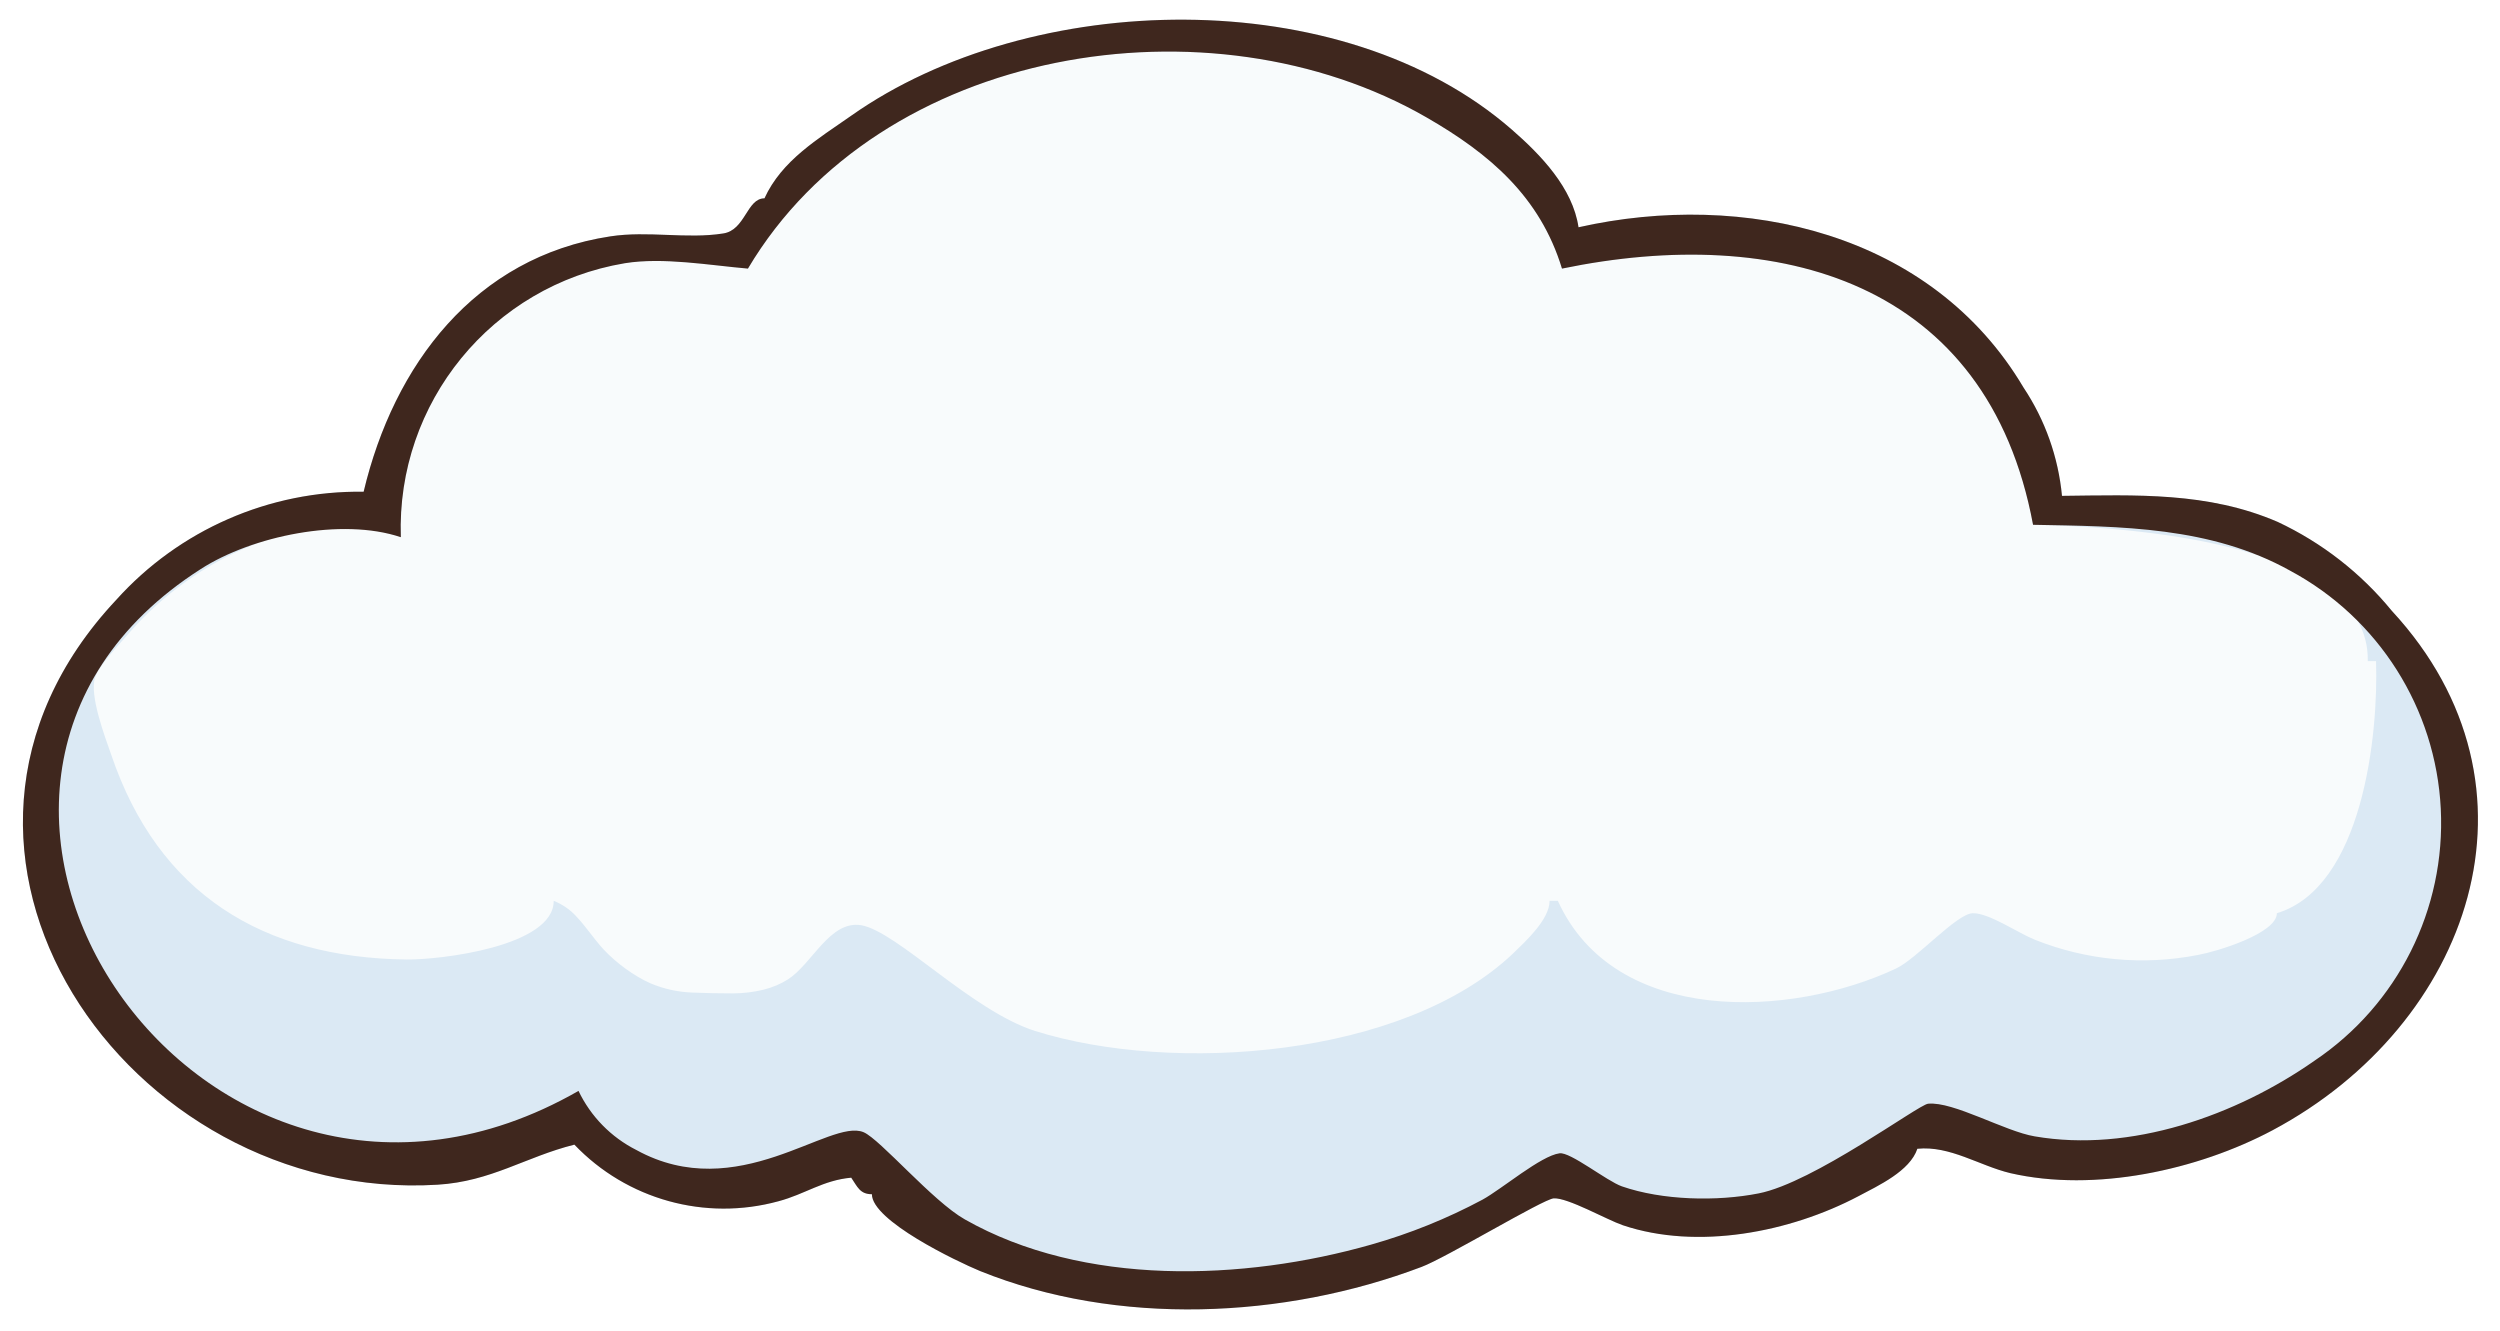
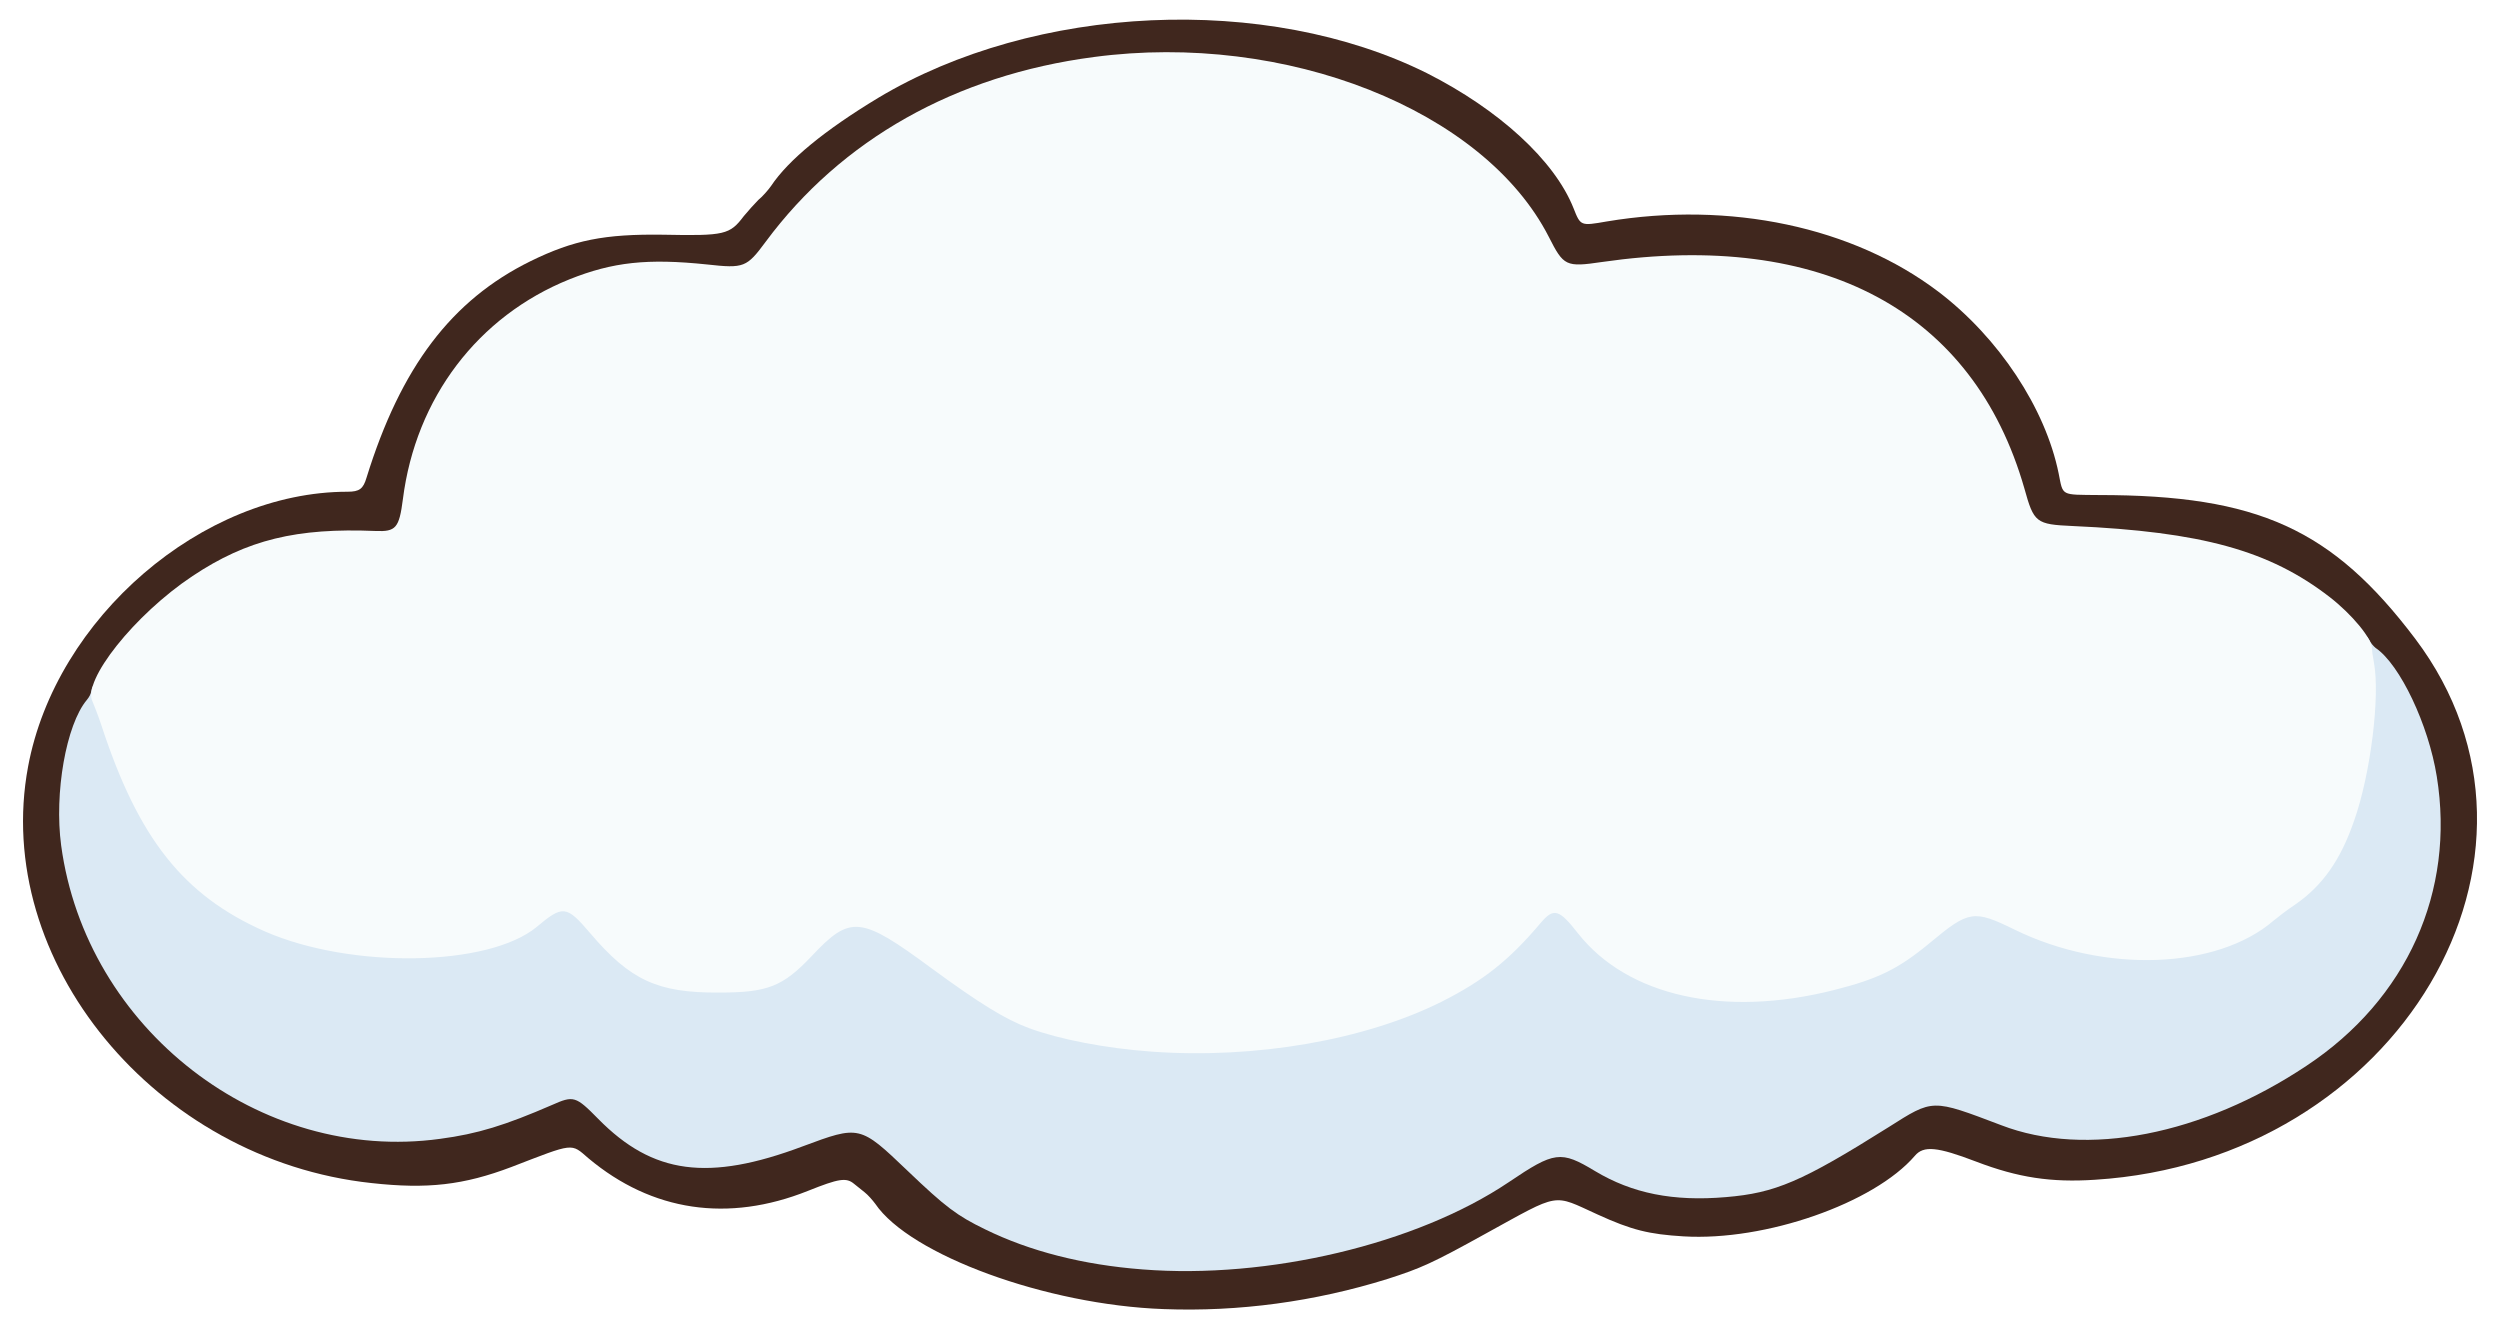
<svg xmlns="http://www.w3.org/2000/svg" viewBox="0 0 605 322" width="605" height="322">
-   <path fill="#f8fbfc" d="M382 55c40-9 85.5 1.3 107.7 38.8A57 57 0 0 1 499 120c17.9-.2 35.3-1 52.2 6.3a79 79 0 0 1 27.6 21.5c39.5 42.7 19 100.2-28.8 125.7-18.2 9.7-43.1 15.1-63.5 10.4-7.5-1.8-14.6-6.7-22.5-5.9-1.8 5.4-9.4 8.9-14.3 11.5-16.5 8.7-38.9 13.1-57 7-3.8-1.3-13.3-6.7-16.7-6.5-2.6.2-26.1 14.4-32 16.6-33.3 12.6-73.6 14.4-106.8 1-5.8-2.4-26.2-12.2-26.2-18.6-2.9 0-3.5-1.8-5-4-6.8.6-11.2 4-17.6 5.7A50 50 0 0 1 139 277c-11.9 3-20.1 8.9-33.1 9.7-75 4.6-134.6-80.9-77.8-141.5A79 79 0 0 1 88 119c7.3-30.7 26.9-56.8 59.7-61.8 9.1-1.4 18.5.7 27.3-.7 5.4-.8 5.7-8.5 10-8.5 4.2-9.2 13-14.4 21-20 43.4-30.6 118.8-32.5 159.9 3.4 7 6.1 14.7 14.1 16.1 23.6" />
-   <path fill="#dbe9f4" d="M382 55c40-9 85.5 1.3 107.7 38.8A57 57 0 0 1 499 120c17.9-.2 35.3-1 52.2 6.3a79 79 0 0 1 27.6 21.5c39.5 42.7 19 100.2-28.8 125.7-18.2 9.7-43.1 15.1-63.5 10.4-7.5-1.8-14.6-6.7-22.5-5.9-1.8 5.4-9.4 8.9-14.3 11.5-16.5 8.7-38.9 13.1-57 7-3.8-1.3-13.3-6.7-16.7-6.5-2.6.2-26.1 14.4-32 16.6-33.3 12.6-73.6 14.4-106.8 1-5.8-2.4-26.2-12.2-26.2-18.6-2.9 0-3.5-1.8-5-4-6.8.6-11.2 4-17.6 5.7A50 50 0 0 1 139 277c-11.9 3-20.1 8.9-33.1 9.7-75 4.6-134.6-80.9-77.8-141.5A79 79 0 0 1 88 119c7.3-30.7 26.9-56.8 59.7-61.8 9.1-1.4 18.5.7 27.3-.7 5.4-.8 5.7-8.5 10-8.5 4.2-9.2 13-14.4 21-20 43.4-30.6 118.8-32.5 159.9 3.4 7 6.1 14.7 14.1 16.1 23.6M134 218q3.2 1.3 5.4 3.7c2.4 2.5 4.3 5.5 6.7 8.1 3 3.2 7.3 6.4 11.4 8.2q4.8 2 10 2.2 4.8.2 9.8.2 3.8 0 7.5-.9 3.2-.8 5.9-2.5c5.9-3.8 10.1-14.3 17.7-13.1 8.7 1.5 26.7 20.7 42.1 25.6 33.5 10.5 89.1 6.4 115.6-18.7 3.1-3 8.9-8.3 8.9-12.8h2c13.8 30.4 56.5 28.3 81.8 16.4 5-2.3 14.7-13.3 18.6-13.4s11 4.8 15 6.4a70 70 0 0 0 39.5 3.7c4.5-.8 19.1-5.2 19.1-10.1 20.8-6.3 24.6-43.2 24-61h-2c.6-29.5-61.3-32.6-81-33-11-59.1-61.7-72.8-114-62-5.3-17.4-17.5-27.8-32.8-36.6C293-1.7 213 11.1 181 65c-9.3-.8-20.5-2.8-29.8-1.3A65 65 0 0 0 97 130c-23.8-7.9-50.2 5.4-65.6 23-2.2 2.6-7.4 7.9-8.4 11-1.4 4.3 2.4 14.3 3.9 18.6 11.4 33.7 36.7 49.2 71.5 49.6 7.9.1 35.6-3.1 35.6-14.2" />
-   <path fill="#3f271e" d="M382 55c40-9 85.5 1.3 107.7 38.8A57 57 0 0 1 499 120c17.9-.2 35.3-1 52.2 6.3a79 79 0 0 1 27.6 21.5c39.5 42.7 19 100.2-28.8 125.7-18.2 9.7-43.1 15.1-63.5 10.4-7.5-1.8-14.6-6.7-22.5-5.9-1.8 5.4-9.4 8.9-14.3 11.5-16.5 8.7-38.9 13.1-57 7-3.8-1.3-13.3-6.7-16.7-6.5-2.6.2-26.1 14.4-32 16.6-33.3 12.6-73.6 14.4-106.8 1-5.8-2.4-26.2-12.2-26.2-18.6-2.9 0-3.5-1.8-5-4-6.8.6-11.2 4-17.6 5.7A50 50 0 0 1 139 277c-11.9 3-20.1 8.9-33.1 9.7-75 4.6-134.6-80.9-77.8-141.5A79 79 0 0 1 88 119c7.3-30.7 26.9-56.8 59.7-61.8 9.1-1.4 18.5.7 27.3-.7 5.4-.8 5.7-8.5 10-8.5 4.2-9.2 13-14.4 21-20 43.4-30.6 118.8-32.5 159.9 3.4 7 6.1 14.7 14.1 16.1 23.6M97 130c-14.3-4.8-36-.3-48.4 7.7C-35 191.1 49 316.1 140 264a31 31 0 0 0 14 14.3c24.5 13.5 46.8-7.8 55-4.3 4 1.7 16.7 16.7 24.5 21.1 28.7 16.3 67.4 14.9 98.3 6.1q14.1-4 27-10.9c4.7-2.6 14.1-10.6 18.6-11.2 2.6-.4 11.4 6.7 15.1 8 9.8 3.4 23 3.7 33.1 1.7 13.3-2.6 38.7-21.5 41-21.7 6.1-.6 18.6 6.7 25.8 7.9 23.2 4 48.7-5 67.7-18.3a69.3 69.3 0 0 0-5.9-118.6C535 127.4 513.3 127.4 492 127c-11-59.1-61.7-72.8-114-62-5.3-17.4-17.5-27.8-32.8-36.6C293-1.7 213 11.1 181 65c-9.3-.8-20.5-2.8-29.8-1.3A65 65 0 0 0 97 130" />
+   <path class="c-outline" fill="#40271e" d="M281.6 316.8C253.3 315.8 220.2 303.7 211.8 291.3C211.2 290.5 210.1 289.2 209.2 288.5C208.3 287.8 207.2 286.9 206.7 286.5C204.8 284.9 203 285.2 195.5 288.2C176.2 295.9 157.8 293.2 142.4 280.3C138.1 276.6 139.1 276.5 123.8 282.4C112.2 286.8 103.4 287.8 89.9 286.3C37.6 280.7 -2 232.5 6.8 185.5C13.5 149.5 49 119 84.1 119C87 119 87.9 118.3 88.7 115.6C97 88.8 109.3 72.6 128.4 63.2C138.8 58.1 146.3 56.6 160.5 56.8C175.4 57.1 176.6 56.8 180 52.3C181 51.1 182.6 49.3 183.5 48.4C184.5 47.6 185.9 46 186.6 45C190.8 38.7 199.6 31.5 212.5 23.7C250.5 0.9 306.5 -1.6 345.3 17.7C362.7 26.5 376.2 38.8 380.8 50.4C382.5 54.7 382.5 54.7 388.8 53.6C418.7 48.6 448.4 54.9 469.1 70.6C483.7 81.7 495 98.8 498.2 114.6C499.3 120.1 498.6 119.7 507.9 119.8C546.4 119.8 564.4 128 584.5 154.6C624.1 207.1 580.4 280.9 507 285.5C496.4 286.2 488.4 285 478.2 281.1C468.8 277.5 465.5 277.2 463.4 279.7C453.5 291.2 427.2 300.4 407.4 299.2C399.1 298.7 394.9 297.7 386.6 293.9C375.6 288.9 377.8 288.5 359.6 298.5C346.6 305.7 343.9 306.9 335.8 309.5C318.2 315 299.7 317.5 281.6 316.8Z" />
+   <path class="c-cloud-dark" fill="#dbe9f4" d="M276.5 307.2C262.1 306.1 249.2 302.8 238.4 297.5C231.6 294.2 228.8 292.1 219.6 283.3C208.1 272.3 208 272.3 194.3 277.4C171.4 286 158 284.2 144.8 270.8C139.3 265.2 138.8 265.1 133.6 267.4C122.3 272.3 115.6 274.4 106.5 275.6C62.9 281.6 20.8 249 14.8 204.6C13.1 191.9 16 175.4 21 169.4C21.6 168.7 22 167.9 22.1 167.2C22.7 163.7 24.9 166.9 27.7 175.4C35.1 197.5 42.5 208.5 55.9 217.4C77 231.5 115.2 233.2 129.5 220.6C135.2 215.6 138.8 216.4 145.4 224.1C154.6 235 160.6 237.6 176 237.2C185.6 236.9 188 235.9 194.6 228.9C204.8 218.1 209.1 218.5 227.1 231.8C244.4 244.5 250.5 247.4 265.1 249.9C305.9 256.6 349.7 245.8 367.9 224.5C375.3 215.7 377.8 215.7 384.4 224.1C396.4 239.4 422.2 243.8 448.6 235.1C455.9 232.7 458.7 231.1 464.9 226C475.7 217 477.9 216.7 490.4 222.9C509.3 232.4 535.8 231.2 548.4 220.3C549.5 219.4 551.8 217.6 553.5 216.5C559.9 212.2 563.6 206.9 566.7 197.9C570.5 187 572.9 169.1 571.6 161.4C570.8 157.1 570.8 155.8 571.6 154.7C572.4 153.5 572.6 153.6 573.4 154.9C573.7 155.6 574.4 156.4 574.9 156.8C580.8 160.8 587.7 175.4 589.7 187.9C594.2 215.7 582.5 241.8 558.2 257.9C533 274.7 504.8 280.2 484.3 272.3C467.4 265.9 467.9 265.9 457 272.8C436 286 429.6 288.7 417.7 289.7C404.9 290.8 395 288.8 386 283.4C377.7 278.4 376.2 278.6 365.1 286.1C342.8 301.1 306.8 309.6 276.5 307.2Z" />
+   <path class="c-cloud" fill="#f7fbfc" d="M278.8 254.5C267.5 253.7 256.3 251.5 249 248.8C243.3 246.7 237 242.8 225.4 234.3C208.2 221.6 205.8 221.4 196.4 231.4C189.4 238.8 185.7 240.2 174 240.2C159.1 240.3 152.5 237.2 142.8 225.8C137.1 219.1 136.2 219 129.9 224.3C118.2 234 84.9 234.5 64.1 225.4C44.4 216.7 33.5 203 24.5 175.4C23.7 173 22.7 170.5 22.4 169.8C19.8 164.8 32.6 148.7 46.6 139.4C59.8 130.6 71.8 127.7 90.9 128.5C95.8 128.7 96.6 127.8 97.5 120.8C100.6 96.3 115.7 76.5 137.8 67.6C148.3 63.4 156.7 62.5 171.1 64C180.1 65 180.7 64.7 185.3 58.5C203.6 33.8 231.2 18.2 264.7 13.8C311.2 7.6 359.1 26.6 374.8 57.3C378.4 64.4 378.9 64.7 387.7 63.4C441.1 55.7 477.6 75.3 489.9 118.2C492.2 126.5 492.7 126.9 501.6 127.3C532.8 128.7 549.2 133.2 563.8 144.5C569.2 148.7 574 154.5 574 156.9C574 157.3 574.2 158.9 574.5 160.4C576 168.5 573.7 187.3 569.7 198.6C566.4 208.2 562 214.4 555.3 219C553.6 220.1 551.3 221.9 550.2 222.8C536.5 234.6 509.3 235.6 487.6 225C477.6 220.1 476.5 220.3 467 228.2C459.4 234.5 454.5 236.9 443.8 239.6C417.3 246.3 393.9 241.1 381.9 225.9C377.3 220 376 219.6 372.8 223.4C365.2 232.4 359 237.3 348.9 242.4C330.3 251.7 303.8 256.3 278.8 254.5Z" />
</svg>
